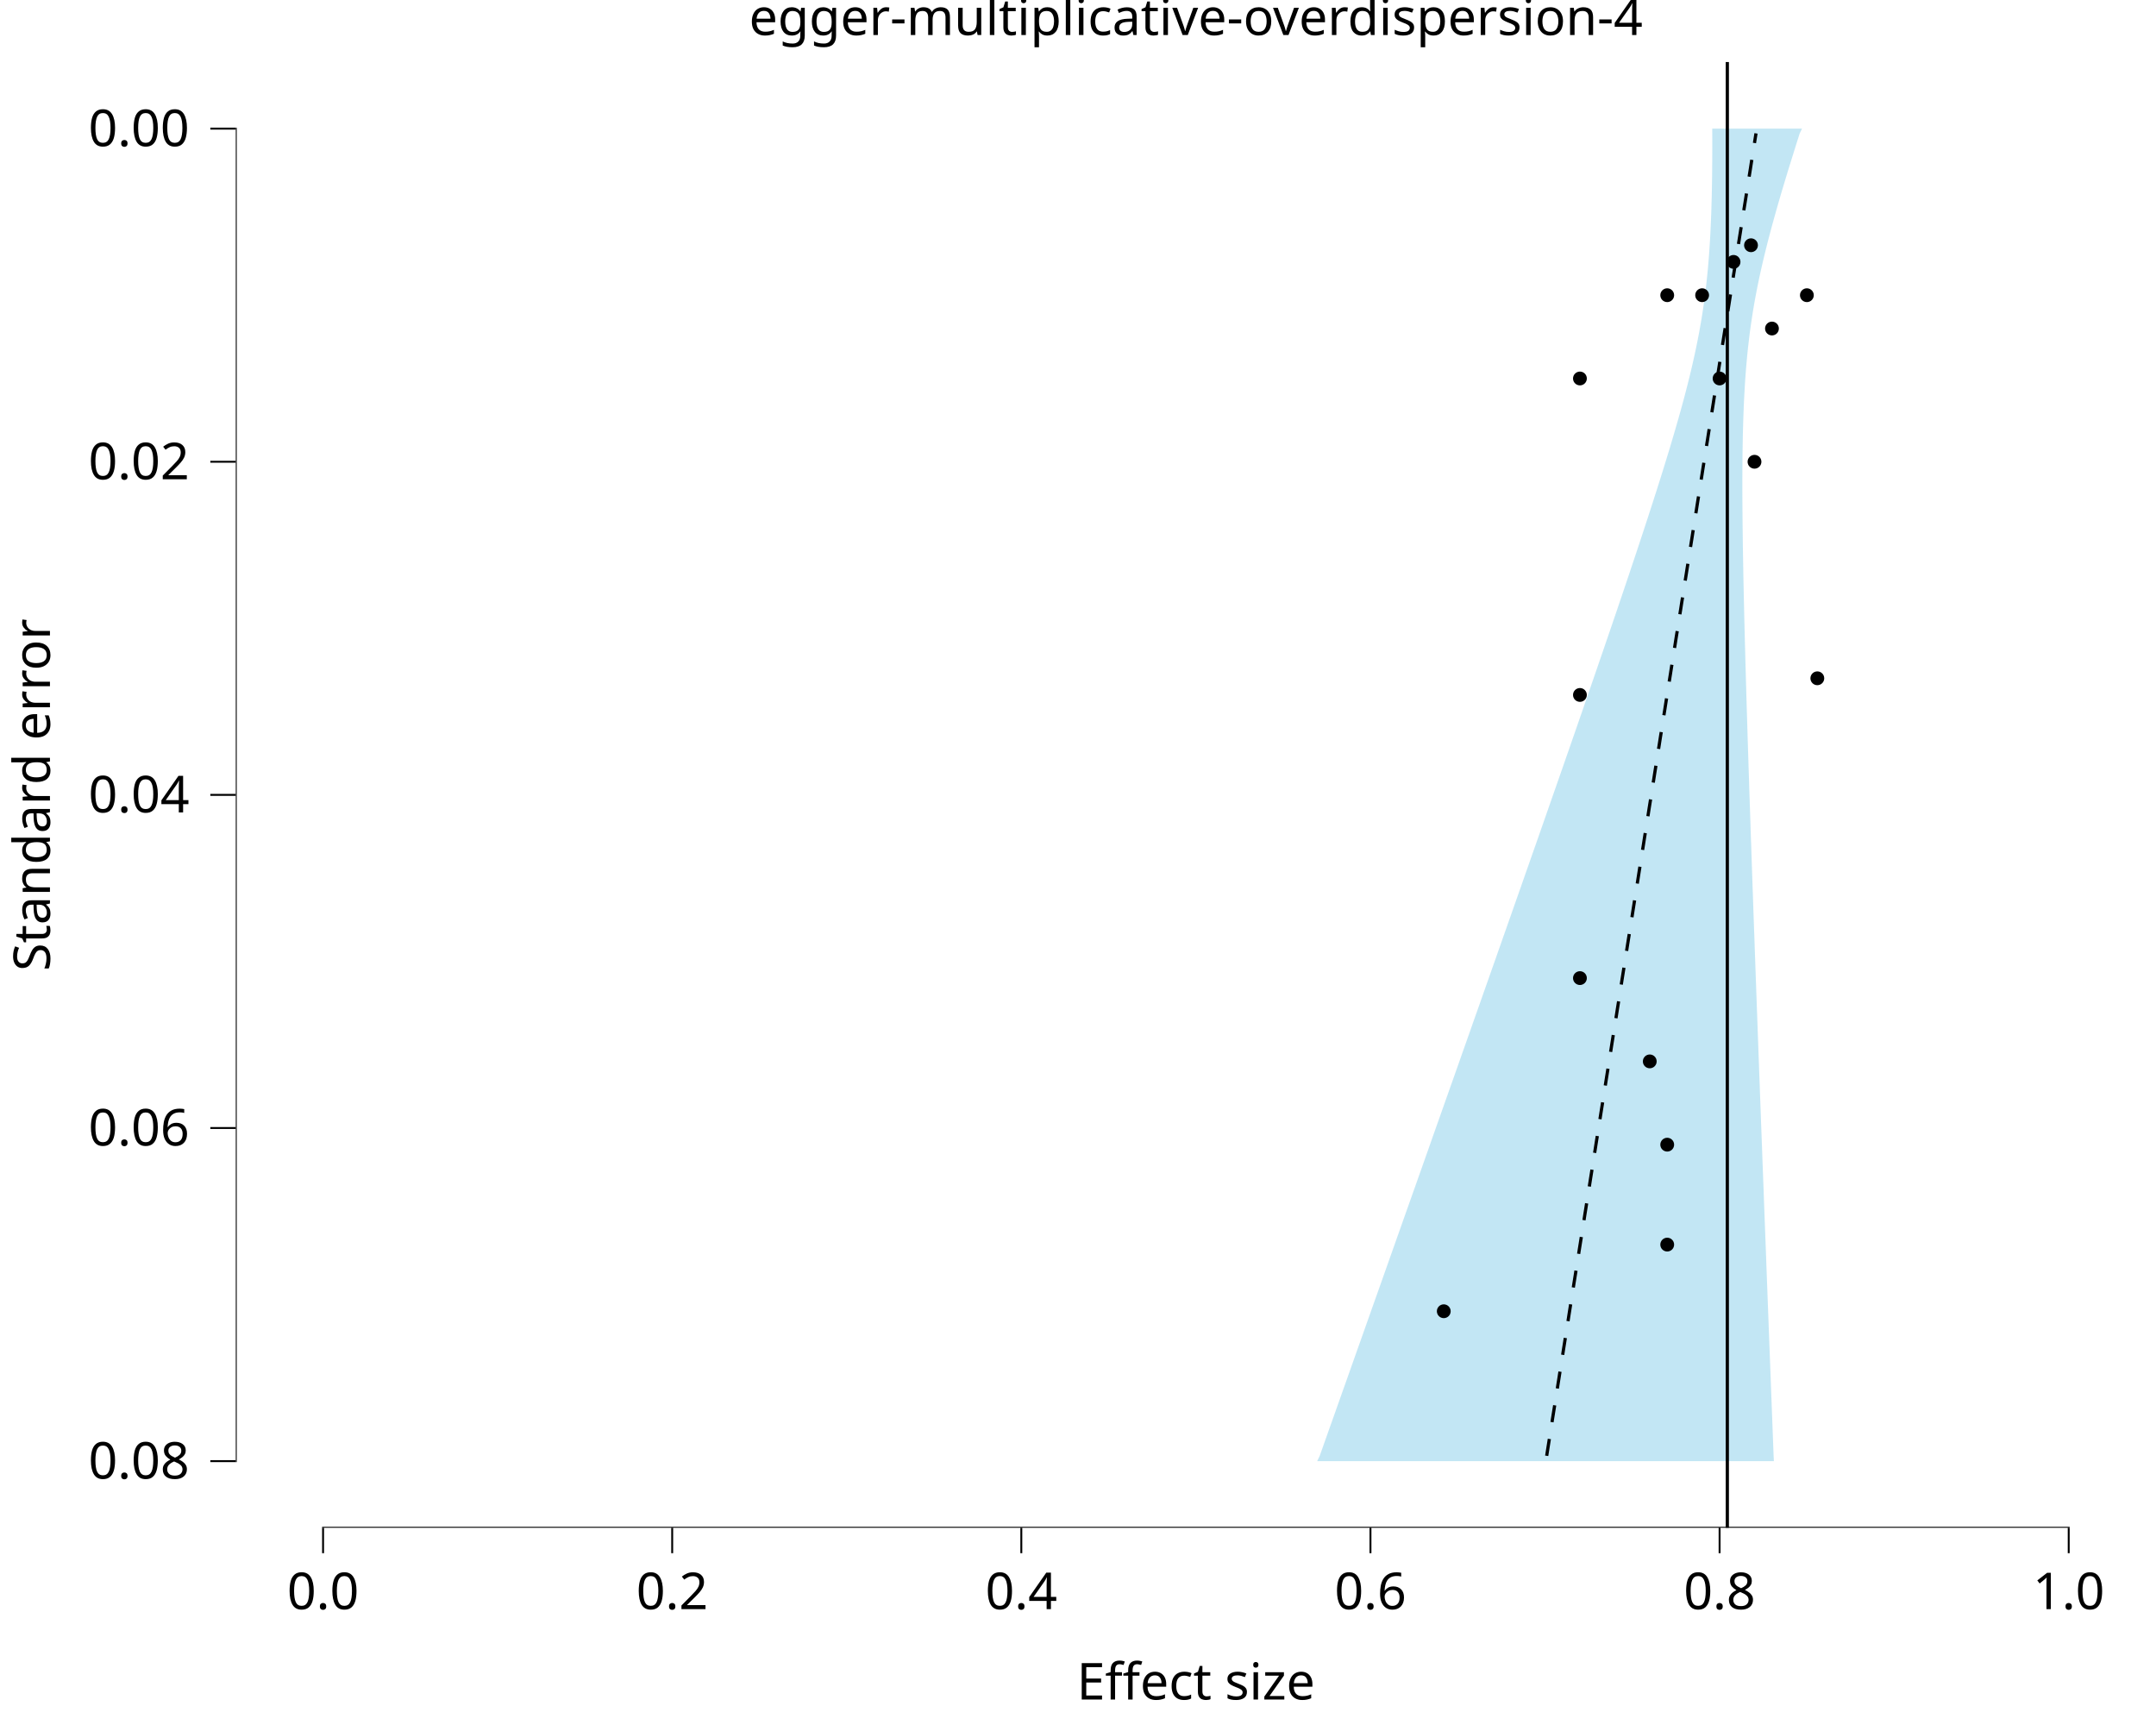
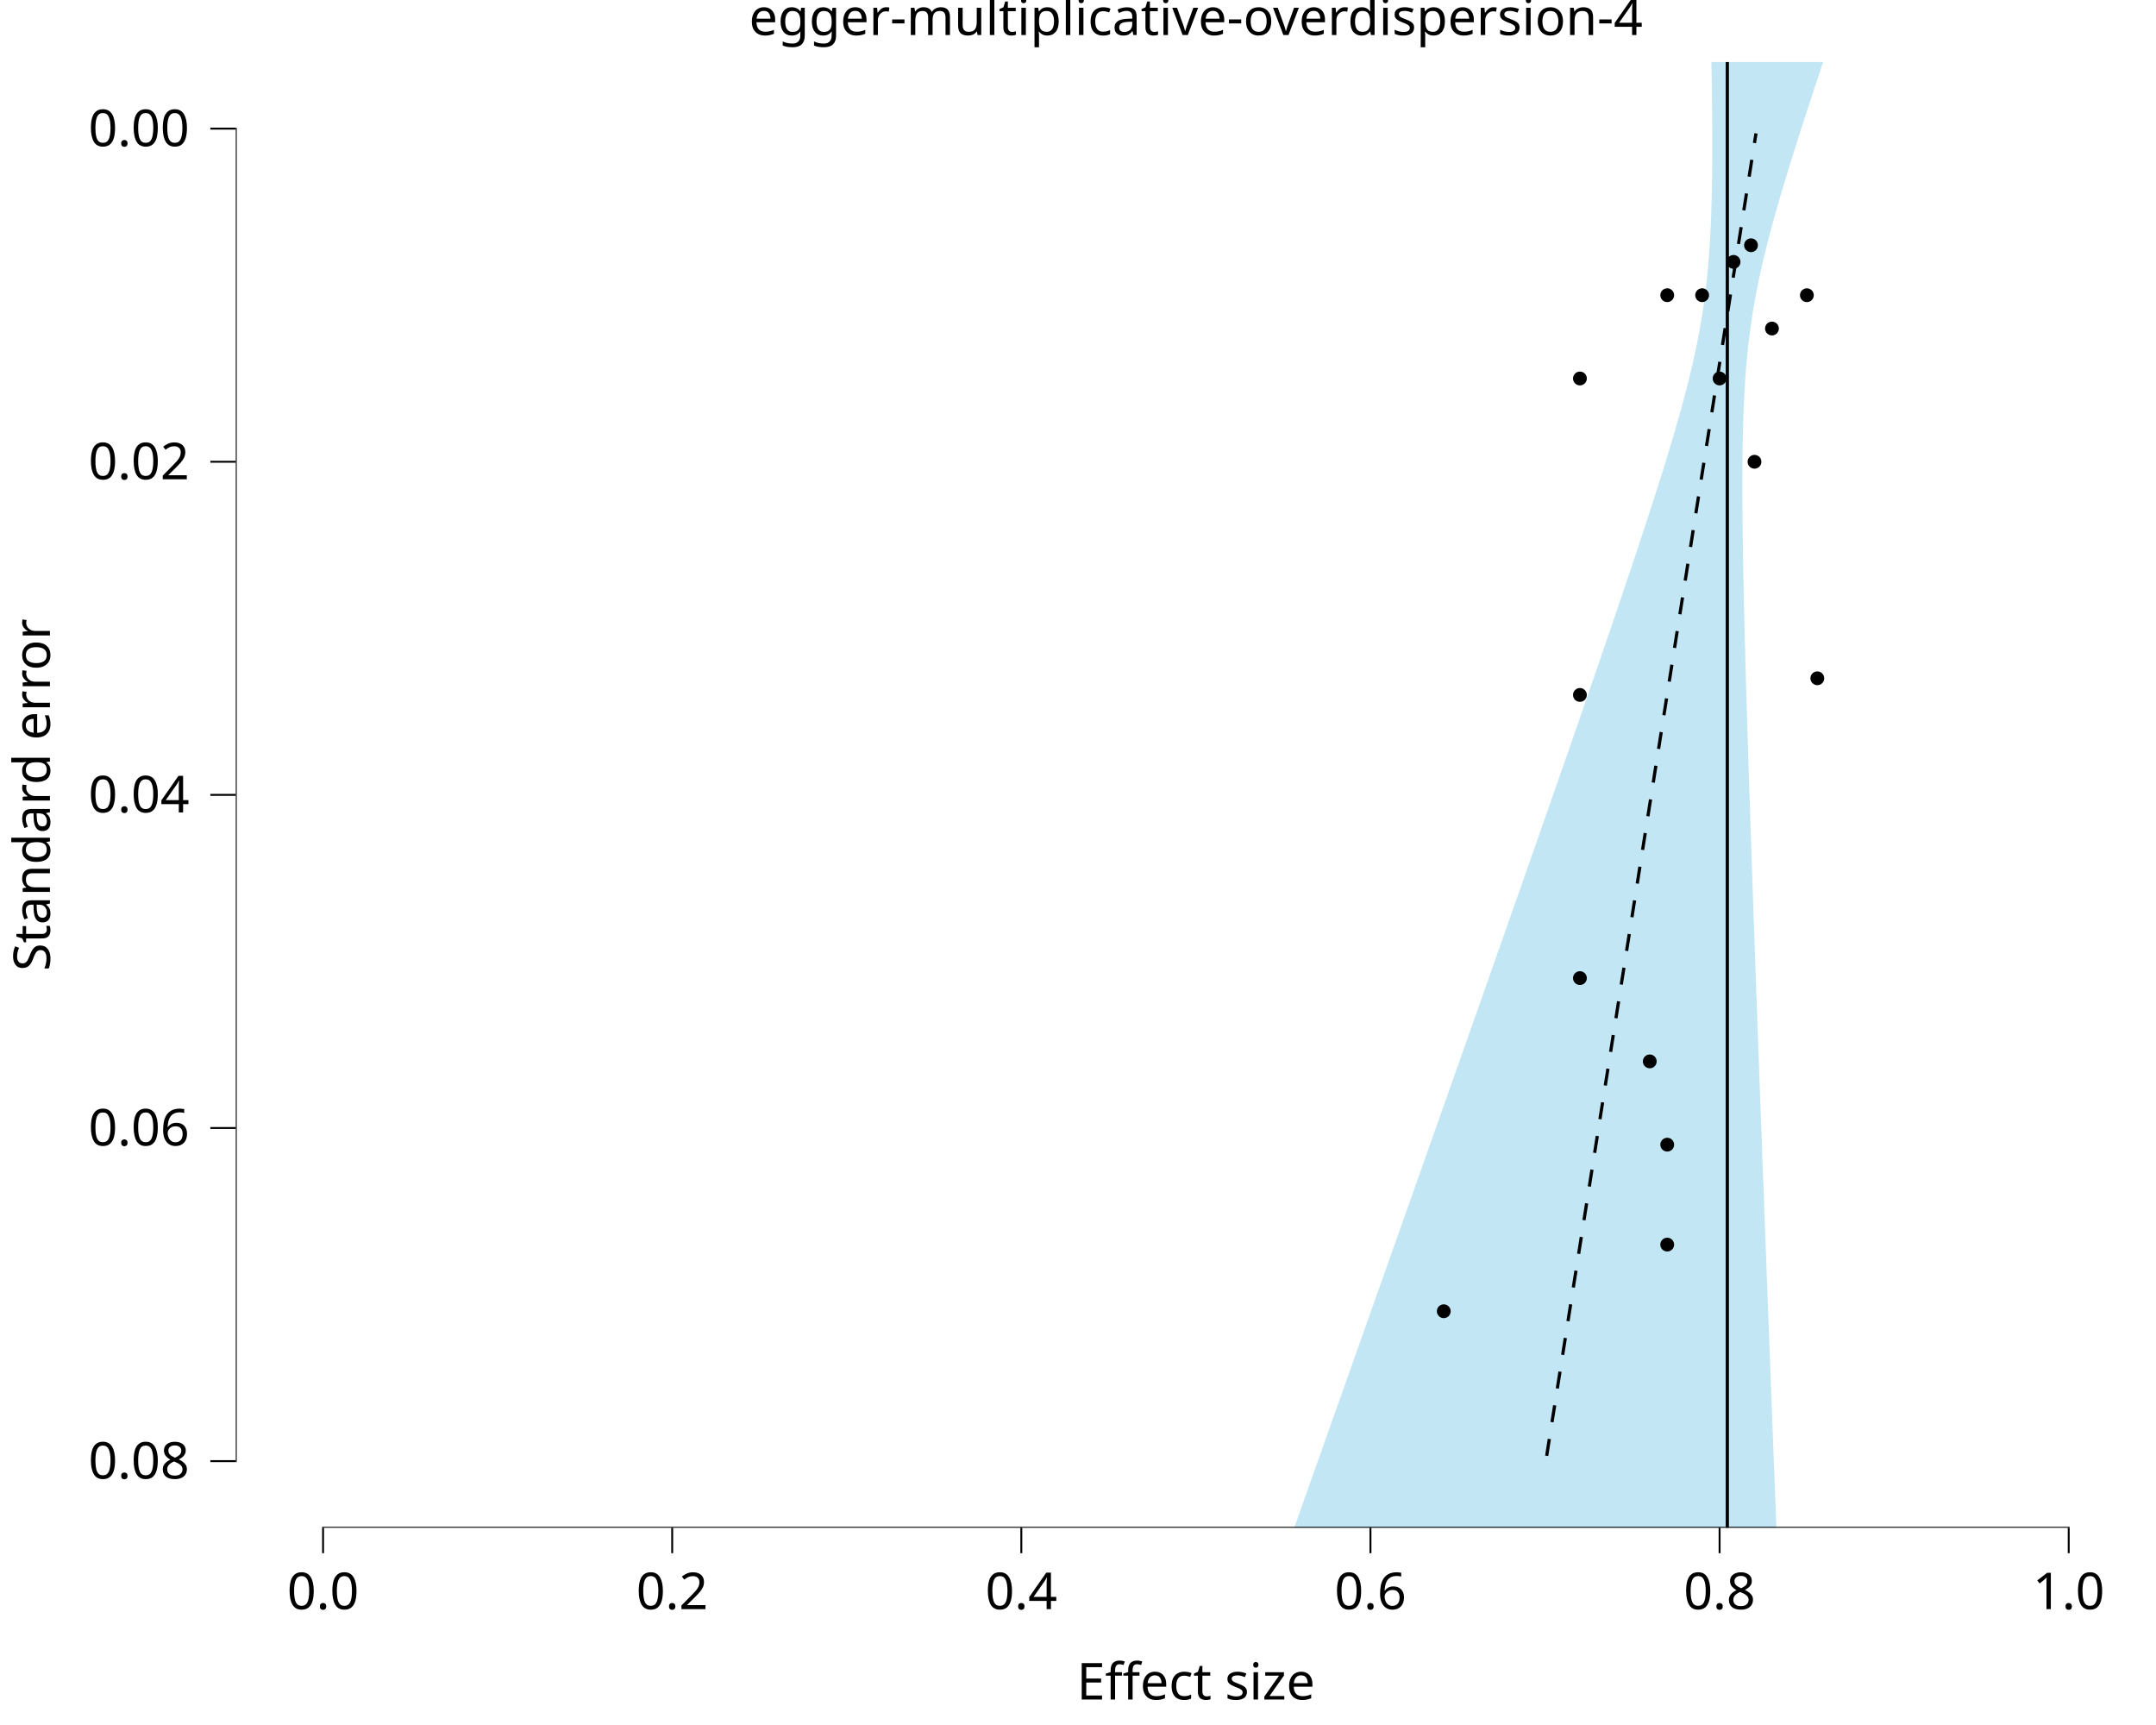
<svg xmlns="http://www.w3.org/2000/svg" class="svglite" data-engine-version="2.0" width="720.00pt" height="576.00pt" viewBox="0 0 720.00 576.00">
  <defs>
    <style type="text/css">
    .svglite line, .svglite polyline, .svglite polygon, .svglite path, .svglite rect, .svglite circle {
      fill: none;
      stroke: #000000;
      stroke-linecap: round;
      stroke-linejoin: round;
      stroke-miterlimit: 10.00;
    }
  </style>
  </defs>
  <rect width="100%" height="100%" style="stroke: none; fill: #FFFFFF;" />
  <defs>
    <clipPath id="cpMC4wMHw3MjAuMDB8MC4wMHw1NzYuMDA=">
      <rect x="0.00" y="0.00" width="720.00" height="576.00" />
    </clipPath>
  </defs>
  <g clip-path="url(#cpMC4wMHw3MjAuMDB8MC4wMHw1NzYuMDA=)">
    <rect x="-0" y="0.00" width="720.00" height="576.00" style="stroke-width: 10.67; stroke: none;" />
  </g>
  <defs>
    <clipPath id="cpNzguNzR8NzIwLjAwfDIwLjcxfDUxMC4xNA==">
      <rect x="78.74" y="20.71" width="641.26" height="489.43" />
    </clipPath>
  </defs>
  <g clip-path="url(#cpNzguNzR8NzIwLjAwfDIwLjcxfDUxMC4xNA==)">
    <rect x="78.74" y="20.71" width="641.26" height="489.43" style="stroke-width: 10.67; stroke: none;" />
-     <polygon points="690.85,42.95 690.85,42.95 690.85,42.95 690.85,42.95 690.85,42.95 690.85,42.95 690.85,42.95 690.85,42.95 690.85,42.95 690.85,42.95 690.85,42.95 690.85,42.95 690.85,42.95 690.85,42.95 690.85,42.95 690.85,42.95 690.85,42.95 690.85,42.95 690.85,42.95 690.85,42.95 690.85,42.95 690.85,42.95 690.85,42.95 690.85,42.95 690.85,42.95 690.85,42.95 690.85,42.95 690.85,42.95 690.85,42.95 690.85,42.95 690.85,42.95 690.85,42.95 690.85,42.95 690.85,42.95 690.85,42.95 690.85,42.95 690.85,42.95 690.85,42.95 690.85,42.95 690.85,42.95 690.85,42.95 690.85,42.95 690.85,42.95 690.85,42.95 690.85,42.95 690.85,42.95 690.85,42.95 690.85,42.95 690.85,42.95 690.85,42.95 690.85,42.95 690.85,42.95 690.85,42.95 690.85,42.95 690.85,42.95 690.85,42.95 690.85,42.95 690.85,42.95 690.85,42.95 690.20,42.95 689.36,42.95 688.52,42.95 687.68,42.95 686.84,42.95 686.00,42.95 685.16,42.95 684.32,42.95 683.48,42.95 682.64,42.95 681.80,42.95 680.96,42.95 680.12,42.95 679.28,42.95 678.44,42.95 677.60,42.95 676.76,42.95 675.92,42.95 675.08,42.95 674.24,42.95 673.40,42.95 672.56,42.95 671.72,42.95 670.88,42.95 670.04,42.95 669.20,42.95 668.36,42.95 667.52,42.95 666.69,42.95 665.85,42.95 665.01,42.95 664.17,42.95 663.33,42.95 662.50,42.95 661.66,42.95 660.82,42.95 659.98,42.95 659.14,42.95 658.31,42.95 657.47,42.95 656.63,42.95 655.80,42.95 654.96,42.95 654.12,42.95 653.29,42.95 652.45,42.95 651.62,42.95 650.78,42.95 649.95,42.95 649.11,42.95 648.28,42.95 647.44,42.95 646.61,42.95 645.77,42.95 644.94,42.95 644.11,42.95 643.27,42.95 642.44,42.95 641.61,42.95 640.78,42.95 639.94,42.95 639.11,42.95 638.28,42.95 637.45,42.95 636.62,42.95 635.79,42.95 634.96,42.95 634.13,42.95 633.30,42.95 632.47,42.95 631.65,42.95 630.82,42.95 629.99,42.95 629.17,42.95 628.34,42.95 627.51,42.95 626.69,42.95 625.87,42.95 625.04,42.95 624.22,42.95 623.40,42.95 622.58,42.95 621.76,42.95 620.94,42.95 620.12,42.95 619.31,42.95 618.49,42.95 617.68,42.95 616.86,42.95 616.05,42.95 615.24,42.95 614.43,42.95 613.63,42.95 612.82,42.95 612.02,42.95 611.21,42.95 610.41,42.95 609.61,42.95 608.82,42.95 608.02,42.95 607.23,42.95 606.44,42.95 605.66,42.95 604.88,42.95 604.10,42.95 603.32,42.95 602.55,42.95 601.78,42.95 601.02,44.54 600.26,46.91 599.51,49.29 598.77,51.66 598.03,54.03 597.29,56.41 596.57,58.78 595.85,61.16 595.14,63.53 594.44,65.90 593.75,68.28 593.08,70.65 592.41,73.03 591.76,75.40 591.12,77.77 590.50,80.15 589.90,82.52 589.31,84.90 588.74,87.27 588.20,89.64 587.67,92.02 587.17,94.39 586.69,96.77 586.24,99.14 585.81,101.51 585.41,103.89 585.04,106.26 584.69,108.64 584.36,111.01 584.07,113.38 583.79,115.76 583.54,118.13 583.32,120.51 583.11,122.88 582.93,125.26 582.76,127.63 582.62,130.00 582.49,132.38 582.37,134.75 582.28,137.13 582.19,139.50 582.12,141.87 582.05,144.25 582.00,146.62 581.96,149.00 581.92,151.37 581.90,153.74 581.88,156.12 581.87,158.49 581.86,160.87 581.86,163.24 581.87,165.61 581.88,167.99 581.90,170.36 581.92,172.74 581.94,175.11 581.97,177.48 582.00,179.86 582.03,182.23 582.07,184.61 582.11,186.98 582.15,189.35 582.19,191.73 582.24,194.10 582.29,196.48 582.34,198.85 582.39,201.22 582.45,203.60 582.50,205.97 582.56,208.35 582.62,210.72 582.68,213.09 582.74,215.47 582.81,217.84 582.87,220.22 582.93,222.59 583.00,224.96 583.07,227.34 583.14,229.71 583.20,232.09 583.27,234.46 583.34,236.84 583.42,239.21 583.49,241.58 583.56,243.96 583.63,246.33 583.71,248.71 583.78,251.08 583.86,253.45 583.93,255.83 584.01,258.20 584.09,260.58 584.16,262.95 584.24,265.32 584.32,267.70 584.40,270.07 584.48,272.45 584.56,274.82 584.63,277.19 584.71,279.57 584.80,281.94 584.88,284.32 584.96,286.69 585.04,289.06 585.12,291.44 585.20,293.81 585.28,296.19 585.37,298.56 585.45,300.93 585.53,303.31 585.61,305.68 585.70,308.06 585.78,310.43 585.87,312.80 585.95,315.18 586.03,317.55 586.12,319.93 586.20,322.30 586.29,324.67 586.37,327.05 586.46,329.42 586.54,331.80 586.63,334.17 586.71,336.54 586.80,338.92 586.89,341.29 586.97,343.67 587.06,346.04 587.15,348.42 587.23,350.79 587.32,353.16 587.41,355.54 587.49,357.91 587.58,360.29 587.67,362.66 587.75,365.03 587.84,367.41 587.93,369.78 588.02,372.16 588.10,374.53 588.19,376.90 588.28,379.28 588.37,381.65 588.46,384.03 588.54,386.40 588.63,388.77 588.72,391.15 588.81,393.52 588.90,395.90 588.99,398.27 589.07,400.64 589.16,403.02 589.25,405.39 589.34,407.77 589.43,410.14 589.52,412.51 589.61,414.89 589.70,417.26 589.79,419.64 589.87,422.01 589.96,424.38 590.05,426.76 590.14,429.13 590.23,431.51 590.32,433.88 590.41,436.25 590.50,438.63 590.59,441.00 590.68,443.38 590.77,445.75 590.86,448.12 590.95,450.50 591.04,452.87 591.13,455.25 591.22,457.62 591.31,460.00 591.40,462.37 591.49,464.74 591.58,467.12 591.67,469.49 591.76,471.87 591.85,474.24 591.94,476.61 592.03,478.99 592.12,481.36 592.21,483.74 592.30,486.11 592.39,487.89 592.49,487.89 592.58,487.89 592.67,487.89 592.76,487.89 592.85,487.89 592.94,487.89 593.03,487.89 593.12,487.89 593.21,487.89 593.30,487.89 593.39,487.89 593.48,487.89 593.58,487.89 593.67,487.89 593.76,487.89 593.85,487.89 593.94,487.89 594.03,487.89 594.12,487.89 594.21,487.89 594.30,487.89 594.40,487.89 594.49,487.89 594.58,487.89 594.67,487.89 594.76,487.89 594.85,487.89 594.94,487.89 595.03,487.89 595.13,487.89 595.22,487.89 595.31,487.89 595.40,487.89 595.49,487.89 595.58,487.89 595.67,487.89 595.77,487.89 595.86,487.89 595.95,487.89 596.04,487.89 596.13,487.89 596.22,487.89 596.32,487.89 596.41,487.89 596.50,487.89 596.59,487.89 596.68,487.89 596.77,487.89 596.87,487.89 596.96,487.89 597.05,487.89 597.14,487.89 597.23,487.89 597.33,487.89 597.42,487.89 597.51,487.89 597.60,487.89 597.69,487.89 597.78,487.89 597.88,487.89 597.97,487.89 598.06,487.89 598.15,487.89 598.24,487.89 598.34,487.89 598.43,487.89 598.52,487.89 598.61,487.89 598.70,487.89 598.80,487.89 598.89,487.89 598.98,487.89 599.07,487.89 599.16,487.89 599.26,487.89 599.35,487.89 599.44,487.89 599.53,487.89 599.62,487.89 599.72,487.89 599.81,487.89 599.90,487.89 599.99,487.89 600.09,487.89 600.18,487.89 600.27,487.89 600.36,487.89 600.45,487.89 600.55,487.89 600.64,487.89 600.73,487.89 600.82,487.89 600.92,487.89 601.01,487.89 601.10,487.89 601.19,487.89 601.29,487.89 601.38,487.89 601.47,487.89 601.56,487.89 601.65,487.89 601.75,487.89 601.84,487.89 601.93,487.89 602.02,487.89 602.12,487.89 602.21,487.89 602.30,487.89 602.39,487.89 602.49,487.89 602.58,487.89 602.67,487.89 602.76,487.89 602.86,487.89 602.95,487.89 603.04,487.89 603.13,487.89 603.23,487.89 603.32,487.89 603.41,487.89 603.50,487.89 603.60,487.89 603.69,487.89 603.78,487.89 603.87,487.89 603.97,487.89 604.06,487.89 604.15,487.89 604.24,487.89 604.34,487.89 604.43,487.89 604.52,487.89 604.61,487.89 604.71,487.89 604.80,487.89 604.89,487.89 604.98,487.89 605.08,487.89 605.17,487.89 605.26,487.89 605.35,487.89 605.45,487.89 605.54,487.89 605.63,487.89 605.72,487.89 317.57,487.89 318.41,487.89 319.25,487.89 320.10,487.89 320.94,487.89 321.79,487.89 322.63,487.89 323.48,487.89 324.32,487.89 325.16,487.89 326.01,487.89 326.85,487.89 327.70,487.89 328.54,487.89 329.39,487.89 330.23,487.89 331.07,487.89 331.92,487.89 332.76,487.89 333.61,487.89 334.45,487.89 335.29,487.89 336.14,487.89 336.98,487.89 337.83,487.89 338.67,487.89 339.52,487.89 340.36,487.89 341.20,487.89 342.05,487.89 342.89,487.89 343.74,487.89 344.58,487.89 345.42,487.89 346.27,487.89 347.11,487.89 347.96,487.89 348.80,487.89 349.64,487.89 350.49,487.89 351.33,487.89 352.18,487.89 353.02,487.89 353.86,487.89 354.71,487.89 355.55,487.89 356.40,487.89 357.24,487.89 358.08,487.89 358.93,487.89 359.77,487.89 360.62,487.89 361.46,487.89 362.30,487.89 363.15,487.89 363.99,487.89 364.84,487.89 365.68,487.89 366.52,487.89 367.37,487.89 368.21,487.89 369.06,487.89 369.90,487.89 370.74,487.89 371.59,487.89 372.43,487.89 373.27,487.89 374.12,487.89 374.96,487.89 375.81,487.89 376.65,487.89 377.49,487.89 378.34,487.89 379.18,487.89 380.02,487.89 380.87,487.89 381.71,487.89 382.56,487.89 383.40,487.89 384.24,487.89 385.09,487.89 385.93,487.89 386.77,487.89 387.62,487.89 388.46,487.89 389.30,487.89 390.15,487.89 390.99,487.89 391.83,487.89 392.68,487.89 393.52,487.89 394.37,487.89 395.21,487.89 396.05,487.89 396.90,487.89 397.74,487.89 398.58,487.89 399.43,487.89 400.27,487.89 401.11,487.89 401.96,487.89 402.80,487.89 403.64,487.89 404.49,487.89 405.33,487.89 406.17,487.89 407.02,487.89 407.86,487.89 408.70,487.89 409.54,487.89 410.39,487.89 411.23,487.89 412.07,487.89 412.92,487.89 413.76,487.89 414.60,487.89 415.45,487.89 416.29,487.89 417.13,487.89 417.98,487.89 418.82,487.89 419.66,487.89 420.50,487.89 421.35,487.89 422.19,487.89 423.03,487.89 423.88,487.89 424.72,487.89 425.56,487.89 426.40,487.89 427.25,487.89 428.09,487.89 428.93,487.89 429.77,487.89 430.62,487.89 431.46,487.89 432.30,487.89 433.14,487.89 433.99,487.89 434.83,487.89 435.67,487.89 436.51,487.89 437.36,487.89 438.20,487.89 439.04,487.89 439.88,487.89 440.73,486.11 441.57,483.74 442.41,481.36 443.25,478.99 444.09,476.61 444.94,474.24 445.78,471.87 446.62,469.49 447.46,467.12 448.30,464.74 449.15,462.37 449.99,460.00 450.83,457.62 451.67,455.25 452.51,452.87 453.35,450.50 454.20,448.12 455.04,445.75 455.88,443.38 456.72,441.00 457.56,438.63 458.40,436.25 459.24,433.88 460.09,431.51 460.93,429.13 461.77,426.76 462.61,424.38 463.45,422.01 464.29,419.64 465.13,417.26 465.97,414.89 466.81,412.51 467.65,410.14 468.49,407.77 469.33,405.39 470.17,403.02 471.02,400.64 471.86,398.27 472.70,395.90 473.54,393.52 474.38,391.15 475.22,388.77 476.06,386.40 476.90,384.03 477.74,381.65 478.57,379.28 479.41,376.90 480.25,374.53 481.09,372.16 481.93,369.78 482.77,367.41 483.61,365.03 484.45,362.66 485.29,360.29 486.13,357.91 486.97,355.54 487.80,353.16 488.64,350.79 489.48,348.42 490.32,346.04 491.16,343.67 491.99,341.29 492.83,338.92 493.67,336.54 494.51,334.17 495.34,331.80 496.18,329.42 497.02,327.05 497.85,324.67 498.69,322.30 499.53,319.93 500.36,317.55 501.20,315.18 502.03,312.80 502.87,310.43 503.70,308.06 504.54,305.68 505.37,303.31 506.21,300.93 507.04,298.56 507.88,296.19 508.71,293.81 509.54,291.44 510.38,289.06 511.21,286.69 512.04,284.32 512.88,281.94 513.71,279.57 514.54,277.19 515.37,274.82 516.20,272.45 517.03,270.07 517.86,267.70 518.69,265.32 519.52,262.95 520.35,260.58 521.18,258.20 522.01,255.83 522.83,253.45 523.66,251.08 524.49,248.71 525.31,246.33 526.14,243.96 526.96,241.58 527.78,239.21 528.61,236.84 529.43,234.46 530.25,232.09 531.07,229.71 531.89,227.34 532.71,224.96 533.53,222.59 534.34,220.22 535.16,217.84 535.97,215.47 536.79,213.09 537.60,210.72 538.41,208.35 539.22,205.97 540.03,203.60 540.83,201.22 541.64,198.85 542.44,196.48 543.24,194.10 544.04,191.73 544.83,189.35 545.63,186.98 546.42,184.61 547.21,182.23 547.99,179.86 548.78,177.48 549.55,175.11 550.33,172.74 551.10,170.36 551.87,167.99 552.63,165.61 553.39,163.24 554.14,160.87 554.89,158.49 555.63,156.12 556.36,153.74 557.09,151.37 557.81,149.00 558.51,146.62 559.21,144.25 559.90,141.87 560.58,139.50 561.25,137.13 561.90,134.75 562.54,132.38 563.16,130.00 563.76,127.63 564.35,125.26 564.92,122.88 565.46,120.51 565.99,118.13 566.49,115.76 566.97,113.38 567.43,111.01 567.85,108.64 568.26,106.26 568.63,103.89 568.98,101.51 569.31,99.14 569.61,96.77 569.88,94.39 570.13,92.02 570.36,89.64 570.56,87.27 570.75,84.90 570.91,82.52 571.06,80.15 571.19,77.77 571.30,75.40 571.40,73.03 571.49,70.65 571.56,68.28 571.63,65.90 571.68,63.53 571.72,61.16 571.76,58.78 571.78,56.41 571.80,54.03 571.81,51.66 571.82,49.29 571.82,46.91 571.81,44.54 571.80,42.95 571.79,42.95 571.77,42.95 571.74,42.95 571.72,42.95 571.69,42.95 571.65,42.95 571.61,42.95 571.58,42.95 571.53,42.95 571.49,42.95 571.44,42.95 571.39,42.95 571.34,42.95 571.29,42.95 571.24,42.95 571.18,42.95 571.12,42.95 571.06,42.95 571.00,42.95 570.94,42.95 570.88,42.95 570.81,42.95 570.75,42.95 570.68,42.95 570.62,42.95 570.55,42.95 570.48,42.95 570.41,42.95 570.34,42.95 570.27,42.95 570.20,42.95 570.12,42.95 570.05,42.95 569.98,42.95 569.90,42.95 569.83,42.95 569.75,42.95 569.68,42.95 569.60,42.95 569.52,42.95 569.44,42.95 569.37,42.95 569.29,42.95 569.21,42.95 569.13,42.95 569.05,42.95 568.97,42.95 568.89,42.95 568.81,42.95 568.73,42.95 568.65,42.95 568.57,42.95 568.48,42.95 568.40,42.95 568.32,42.95 568.24,42.95 568.15,42.95 568.07,42.95 567.99,42.95 567.90,42.95 567.82,42.95 567.74,42.95 567.65,42.95 567.57,42.95 567.48,42.95 567.40,42.95 567.31,42.95 567.23,42.95 567.14,42.95 567.06,42.95 566.97,42.95 566.88,42.95 566.80,42.95 566.71,42.95 566.63,42.95 566.54,42.95 566.45,42.95 566.37,42.95 566.28,42.95 566.19,42.95 566.11,42.95 566.02,42.95 565.93,42.95 565.84,42.95 565.76,42.95 565.67,42.95 565.58,42.95 565.49,42.95 565.41,42.95 565.32,42.95 565.23,42.95 565.14,42.95 565.05,42.95 564.97,42.95 564.88,42.95 564.79,42.95 564.70,42.95 564.61,42.95 564.52,42.95 564.43,42.95 564.34,42.95 564.26,42.95 564.17,42.95 564.08,42.95 563.99,42.95 563.90,42.95 563.81,42.95 563.72,42.95 563.63,42.95 563.54,42.95 563.45,42.95 563.36,42.95 563.27,42.95 563.18,42.95 563.09,42.95 563.00,42.95 562.91,42.95 562.82,42.95 562.73,42.95 562.64,42.95 562.55,42.95 562.46,42.95 562.37,42.95 562.28,42.95 562.19,42.95 562.10,42.95 562.01,42.95 561.92,42.95 561.83,42.95 561.74,42.95 561.65,42.95 561.56,42.95 561.47,42.95 561.38,42.95 561.29,42.95 561.20,42.95 561.11,42.95 561.02,42.95 560.93,42.95 560.84,42.95 560.75,42.95 560.66,42.95 560.56,42.95 560.47,42.95 560.38,42.95 560.29,42.95 560.20,42.95 560.11,42.95 560.02,42.95 559.93,42.95 559.84,42.95 559.75,42.95 559.65,42.95 559.56,42.95 559.47,42.95 559.38,42.95 559.29,42.95 559.20,42.95 559.11,42.95 559.02,42.95 558.92,42.95 558.83,42.95 558.74,42.95 558.65,42.95 558.56,42.95 558.47,42.95 " style="stroke-width: 1.07; stroke: none; fill: #87CEEB; fill-opacity: 0.50;" />
+     <polygon points="739.89,-351.93 739.05,-349.55 738.20,-347.18 737.36,-344.81 736.52,-342.43 735.68,-340.06 734.83,-337.68 733.99,-335.31 733.15,-332.94 732.30,-330.56 731.46,-328.19 730.62,-325.81 729.78,-323.44 728.93,-321.06 728.09,-318.69 727.25,-316.32 726.40,-313.94 725.56,-311.57 724.72,-309.19 723.88,-306.82 723.03,-304.45 722.19,-302.07 721.35,-299.70 720.51,-297.32 719.66,-294.95 718.82,-292.58 717.98,-290.20 717.14,-287.83 716.29,-285.45 715.45,-283.08 714.61,-280.71 713.77,-278.33 712.92,-275.96 712.08,-273.58 711.24,-271.21 710.40,-268.84 709.56,-266.46 708.71,-264.09 707.87,-261.71 707.03,-259.34 706.19,-256.97 705.35,-254.59 704.50,-252.22 703.66,-249.84 702.82,-247.47 701.98,-245.10 701.14,-242.72 700.30,-240.35 699.45,-237.97 698.61,-235.60 697.77,-233.23 696.93,-230.85 696.09,-228.48 695.25,-226.10 694.41,-223.73 693.57,-221.36 692.72,-218.98 691.88,-216.61 691.04,-214.23 690.20,-211.86 689.36,-209.48 688.52,-207.11 687.68,-204.74 686.84,-202.36 686.00,-199.99 685.16,-197.61 684.32,-195.24 683.48,-192.87 682.64,-190.49 681.80,-188.12 680.96,-185.74 680.12,-183.37 679.28,-181.00 678.44,-178.62 677.60,-176.25 676.76,-173.87 675.92,-171.50 675.08,-169.13 674.24,-166.75 673.40,-164.38 672.56,-162.00 671.72,-159.63 670.88,-157.26 670.04,-154.88 669.20,-152.51 668.36,-150.13 667.52,-147.76 666.69,-145.39 665.85,-143.01 665.01,-140.64 664.17,-138.26 663.33,-135.89 662.50,-133.52 661.66,-131.14 660.82,-128.77 659.98,-126.39 659.14,-124.02 658.31,-121.65 657.47,-119.27 656.63,-116.90 655.80,-114.52 654.96,-112.15 654.12,-109.78 653.29,-107.40 652.45,-105.03 651.62,-102.65 650.78,-100.28 649.95,-97.90 649.11,-95.53 648.28,-93.16 647.44,-90.78 646.61,-88.41 645.77,-86.03 644.94,-83.66 644.11,-81.29 643.27,-78.91 642.44,-76.54 641.61,-74.16 640.78,-71.79 639.94,-69.42 639.11,-67.04 638.28,-64.67 637.45,-62.29 636.62,-59.92 635.79,-57.55 634.96,-55.17 634.13,-52.80 633.30,-50.42 632.47,-48.05 631.65,-45.68 630.82,-43.30 629.99,-40.93 629.17,-38.55 628.34,-36.18 627.51,-33.81 626.69,-31.43 625.87,-29.06 625.04,-26.68 624.22,-24.31 623.40,-21.94 622.58,-19.56 621.76,-17.19 620.94,-14.81 620.12,-12.44 619.31,-10.07 618.49,-7.69 617.68,-5.32 616.86,-2.94 616.05,-0.57 615.24,1.80 614.43,4.18 613.63,6.55 612.82,8.93 612.02,11.30 611.21,13.68 610.41,16.05 609.61,18.42 608.82,20.80 608.02,23.17 607.23,25.55 606.44,27.92 605.66,30.29 604.88,32.67 604.10,35.04 603.32,37.42 602.55,39.79 601.78,42.16 601.02,44.54 600.26,46.91 599.51,49.29 598.77,51.66 598.03,54.03 597.29,56.41 596.57,58.78 595.85,61.16 595.14,63.53 594.44,65.90 593.75,68.28 593.08,70.65 592.41,73.03 591.76,75.40 591.12,77.77 590.50,80.15 589.90,82.52 589.31,84.90 588.74,87.27 588.20,89.64 587.67,92.02 587.17,94.39 586.69,96.77 586.24,99.14 585.81,101.51 585.41,103.89 585.04,106.26 584.69,108.64 584.36,111.01 584.07,113.38 583.79,115.76 583.54,118.13 583.32,120.51 583.11,122.88 582.93,125.26 582.76,127.63 582.62,130.00 582.49,132.38 582.37,134.75 582.28,137.13 582.19,139.50 582.12,141.87 582.05,144.25 582.00,146.62 581.96,149.00 581.92,151.37 581.90,153.74 581.88,156.12 581.87,158.49 581.86,160.87 581.86,163.24 581.87,165.61 581.88,167.99 581.90,170.36 581.92,172.74 581.94,175.11 581.97,177.48 582.00,179.86 582.03,182.23 582.07,184.61 582.11,186.98 582.15,189.35 582.19,191.73 582.24,194.10 582.29,196.48 582.34,198.85 582.39,201.22 582.45,203.60 582.50,205.97 582.56,208.35 582.62,210.72 582.68,213.09 582.74,215.47 582.81,217.84 582.87,220.22 582.93,222.59 583.00,224.96 583.07,227.34 583.14,229.71 583.20,232.09 583.27,234.46 583.34,236.84 583.42,239.21 583.49,241.58 583.56,243.96 583.63,246.33 583.71,248.71 583.78,251.08 583.86,253.45 583.93,255.83 584.01,258.20 584.09,260.58 584.16,262.95 584.24,265.32 584.32,267.70 584.40,270.07 584.48,272.45 584.56,274.82 584.63,277.19 584.71,279.57 584.80,281.94 584.88,284.32 584.96,286.69 585.04,289.06 585.12,291.44 585.20,293.81 585.28,296.19 585.37,298.56 585.45,300.93 585.53,303.31 585.61,305.68 585.70,308.06 585.78,310.43 585.87,312.80 585.95,315.18 586.03,317.55 586.12,319.93 586.20,322.30 586.29,324.67 586.37,327.05 586.46,329.42 586.54,331.80 586.63,334.17 586.71,336.54 586.80,338.92 586.89,341.29 586.97,343.67 587.06,346.04 587.15,348.42 587.23,350.79 587.32,353.16 587.41,355.54 587.49,357.91 587.58,360.29 587.67,362.66 587.75,365.03 587.84,367.41 587.93,369.78 588.02,372.16 588.10,374.53 588.19,376.90 588.28,379.28 588.37,381.65 588.46,384.03 588.54,386.40 588.63,388.77 588.72,391.15 588.81,393.52 588.90,395.90 588.99,398.27 589.07,400.64 589.16,403.02 589.25,405.39 589.34,407.77 589.43,410.14 589.52,412.51 589.61,414.89 589.70,417.26 589.79,419.64 589.87,422.01 589.96,424.38 590.05,426.76 590.14,429.13 590.23,431.51 590.32,433.88 590.41,436.25 590.50,438.63 590.59,441.00 590.68,443.38 590.77,445.75 590.86,448.12 590.95,450.50 591.04,452.87 591.13,455.25 591.22,457.62 591.31,460.00 591.40,462.37 591.49,464.74 591.58,467.12 591.67,469.49 591.76,471.87 591.85,474.24 591.94,476.61 592.03,478.99 592.12,481.36 592.21,483.74 592.30,486.11 592.39,488.48 592.49,490.86 592.58,493.23 592.67,495.61 592.76,497.98 592.85,500.35 592.94,502.73 593.03,505.10 593.12,507.48 593.21,509.85 593.30,512.22 593.39,514.60 593.48,516.97 593.58,519.35 593.67,521.72 593.76,524.09 593.85,526.47 593.94,528.84 594.03,531.22 594.12,533.59 594.21,535.96 594.30,538.34 594.40,540.71 594.49,543.09 594.58,545.46 594.67,547.83 594.76,550.21 594.85,552.58 594.94,554.96 595.03,557.33 595.13,559.70 595.22,562.08 595.31,564.45 595.40,566.83 595.49,569.20 595.58,571.58 595.67,573.95 595.77,576.32 595.86,578.70 595.95,581.07 596.04,583.45 596.13,585.82 596.22,588.19 596.32,590.57 596.41,592.94 596.50,595.32 596.59,597.69 596.68,600.06 596.77,602.44 596.87,604.81 596.96,607.19 597.05,609.56 597.14,611.93 597.23,614.31 597.33,616.68 597.42,619.06 597.51,621.43 597.60,623.80 597.69,626.18 597.78,628.55 597.88,630.93 597.97,633.30 598.06,635.67 598.15,638.05 598.24,640.42 598.34,642.80 598.43,645.17 598.52,647.54 598.61,649.92 598.70,652.29 598.80,654.67 598.89,657.04 598.98,659.41 599.07,661.79 599.16,664.16 599.26,666.54 599.35,668.91 599.44,671.28 599.53,673.66 599.62,676.03 599.72,678.41 599.81,680.78 599.90,683.16 599.99,685.53 600.09,687.90 600.18,690.28 600.27,692.65 600.36,695.03 600.45,697.40 600.55,699.77 600.64,702.15 600.73,704.52 600.82,706.90 600.92,709.27 601.01,711.64 601.10,714.02 601.19,716.39 601.29,718.77 601.38,721.14 601.47,723.51 601.56,725.89 601.65,728.26 601.75,730.64 601.84,733.01 601.93,735.38 602.02,737.76 602.12,740.13 602.21,742.51 602.30,744.88 602.39,747.25 602.49,749.63 602.58,752.00 602.67,754.38 602.76,756.75 602.86,759.12 602.95,761.50 603.04,763.87 603.13,766.25 603.23,768.62 603.32,770.99 603.41,773.37 603.50,775.74 603.60,778.12 603.69,780.49 603.78,782.86 603.87,785.24 603.97,787.61 604.06,789.99 604.15,792.36 604.24,794.74 604.34,797.11 604.43,799.48 604.52,801.86 604.61,804.23 604.71,806.61 604.80,808.98 604.89,811.35 604.98,813.73 605.08,816.10 605.17,818.48 605.26,820.85 605.35,823.22 605.45,825.60 605.54,827.97 605.63,830.35 605.72,832.72 317.57,832.72 318.41,830.35 319.25,827.97 320.10,825.60 320.94,823.22 321.79,820.85 322.63,818.48 323.48,816.10 324.32,813.73 325.16,811.35 326.01,808.98 326.85,806.61 327.70,804.23 328.54,801.86 329.39,799.48 330.23,797.11 331.07,794.74 331.92,792.36 332.76,789.99 333.61,787.61 334.45,785.24 335.29,782.86 336.14,780.49 336.98,778.12 337.83,775.74 338.67,773.37 339.52,770.99 340.36,768.62 341.20,766.25 342.05,763.87 342.89,761.50 343.74,759.12 344.58,756.75 345.42,754.38 346.27,752.00 347.11,749.63 347.96,747.25 348.80,744.88 349.64,742.51 350.49,740.13 351.33,737.76 352.18,735.38 353.02,733.01 353.86,730.64 354.71,728.26 355.55,725.89 356.40,723.51 357.24,721.14 358.08,718.77 358.93,716.39 359.77,714.02 360.62,711.64 361.46,709.27 362.30,706.90 363.15,704.52 363.99,702.15 364.84,699.77 365.68,697.40 366.52,695.03 367.37,692.65 368.21,690.28 369.06,687.90 369.90,685.53 370.74,683.16 371.59,680.78 372.43,678.41 373.27,676.03 374.12,673.66 374.96,671.28 375.81,668.91 376.65,666.54 377.49,664.16 378.34,661.79 379.18,659.41 380.02,657.04 380.87,654.67 381.71,652.29 382.56,649.92 383.40,647.54 384.24,645.17 385.09,642.80 385.93,640.42 386.77,638.05 387.62,635.67 388.46,633.30 389.30,630.93 390.15,628.55 390.99,626.18 391.83,623.80 392.68,621.43 393.52,619.06 394.37,616.68 395.21,614.31 396.05,611.93 396.90,609.56 397.74,607.19 398.58,604.81 399.43,602.44 400.27,600.06 401.11,597.69 401.96,595.32 402.80,592.94 403.64,590.57 404.49,588.19 405.33,585.82 406.17,583.45 407.02,581.07 407.86,578.70 408.70,576.32 409.54,573.95 410.39,571.58 411.23,569.20 412.07,566.83 412.92,564.45 413.76,562.08 414.60,559.70 415.45,557.33 416.29,554.96 417.13,552.58 417.98,550.21 418.82,547.83 419.66,545.46 420.50,543.09 421.35,540.71 422.19,538.34 423.03,535.96 423.88,533.59 424.72,531.22 425.56,528.84 426.40,526.47 427.25,524.09 428.09,521.72 428.93,519.35 429.77,516.97 430.62,514.60 431.46,512.22 432.30,509.85 433.14,507.48 433.99,505.10 434.83,502.73 435.67,500.35 436.51,497.98 437.36,495.61 438.20,493.23 439.04,490.86 439.88,488.48 440.73,486.11 441.57,483.74 442.41,481.36 443.25,478.99 444.09,476.61 444.94,474.24 445.78,471.87 446.62,469.49 447.46,467.12 448.30,464.74 449.15,462.37 449.99,460.00 450.83,457.62 451.67,455.25 452.51,452.87 453.35,450.50 454.20,448.12 455.04,445.75 455.88,443.38 456.72,441.00 457.56,438.63 458.40,436.25 459.24,433.88 460.09,431.51 460.93,429.13 461.77,426.76 462.61,424.38 463.45,422.01 464.29,419.64 465.13,417.26 465.97,414.89 466.81,412.51 467.65,410.14 468.49,407.77 469.33,405.39 470.17,403.02 471.02,400.64 471.86,398.27 472.70,395.90 473.54,393.52 474.38,391.15 475.22,388.77 476.06,386.40 476.90,384.03 477.74,381.65 478.57,379.28 479.41,376.90 480.25,374.53 481.09,372.16 481.93,369.78 482.77,367.41 483.61,365.03 484.45,362.66 485.29,360.29 486.13,357.91 486.97,355.54 487.80,353.16 488.64,350.79 489.48,348.42 490.32,346.04 491.16,343.67 491.99,341.29 492.83,338.92 493.67,336.54 494.51,334.17 495.34,331.80 496.18,329.42 497.02,327.05 497.85,324.67 498.69,322.30 499.53,319.93 500.36,317.55 501.20,315.18 502.03,312.80 502.87,310.43 503.70,308.06 504.54,305.68 505.37,303.31 506.21,300.93 507.04,298.56 507.88,296.19 508.71,293.81 509.54,291.44 510.38,289.06 511.21,286.69 512.04,284.32 512.88,281.94 513.71,279.57 514.54,277.19 515.37,274.82 516.20,272.45 517.03,270.07 517.86,267.70 518.69,265.32 519.52,262.95 520.35,260.58 521.18,258.20 522.01,255.83 522.83,253.45 523.66,251.08 524.49,248.71 525.31,246.33 526.14,243.96 526.96,241.58 527.78,239.21 528.61,236.84 529.43,234.46 530.25,232.09 531.07,229.71 531.89,227.34 532.71,224.96 533.53,222.59 534.34,220.22 535.16,217.84 535.97,215.47 536.79,213.09 537.60,210.72 538.41,208.35 539.22,205.97 540.03,203.60 540.83,201.22 541.64,198.85 542.44,196.48 543.24,194.10 544.04,191.73 544.83,189.35 545.63,186.98 546.42,184.61 547.21,182.23 547.99,179.86 548.78,177.48 549.55,175.11 550.33,172.74 551.10,170.36 551.87,167.99 552.63,165.61 553.39,163.24 554.14,160.87 554.89,158.49 555.63,156.12 556.36,153.74 557.09,151.37 557.81,149.00 558.51,146.62 559.21,144.25 559.90,141.87 560.58,139.50 561.25,137.13 561.90,134.75 562.54,132.38 563.16,130.00 563.76,127.63 564.35,125.26 564.92,122.88 565.46,120.51 565.99,118.13 566.49,115.76 566.97,113.38 567.43,111.01 567.85,108.64 568.26,106.26 568.63,103.89 568.98,101.51 569.31,99.14 569.61,96.77 569.88,94.39 570.13,92.02 570.36,89.64 570.56,87.27 570.75,84.90 570.91,82.52 571.06,80.15 571.19,77.77 571.30,75.40 571.40,73.03 571.49,70.65 571.56,68.28 571.63,65.90 571.68,63.53 571.72,61.16 571.76,58.78 571.78,56.41 571.80,54.03 571.81,51.66 571.82,49.29 571.82,46.91 571.81,44.54 571.80,42.16 571.79,39.79 571.77,37.42 571.74,35.04 571.72,32.67 571.69,30.29 571.65,27.92 571.61,25.55 571.58,23.17 571.53,20.80 571.49,18.42 571.44,16.05 571.39,13.68 571.34,11.30 571.29,8.93 571.24,6.55 571.18,4.18 571.12,1.80 571.06,-0.57 571.00,-2.94 570.94,-5.32 570.88,-7.69 570.81,-10.07 570.75,-12.44 570.68,-14.81 570.62,-17.19 570.55,-19.56 570.48,-21.94 570.41,-24.31 570.34,-26.68 570.27,-29.06 570.20,-31.43 570.12,-33.81 570.05,-36.18 569.98,-38.55 569.90,-40.93 569.83,-43.30 569.75,-45.68 569.68,-48.05 569.60,-50.42 569.52,-52.80 569.44,-55.17 569.37,-57.55 569.29,-59.92 569.21,-62.29 569.13,-64.67 569.05,-67.04 568.97,-69.42 568.89,-71.79 568.81,-74.16 568.73,-76.54 568.65,-78.91 568.57,-81.29 568.48,-83.66 568.40,-86.03 568.32,-88.41 568.24,-90.78 568.15,-93.16 568.07,-95.53 567.99,-97.90 567.90,-100.28 567.82,-102.65 567.74,-105.03 567.65,-107.40 567.57,-109.78 567.48,-112.15 567.40,-114.52 567.31,-116.90 567.23,-119.27 567.14,-121.65 567.06,-124.02 566.97,-126.39 566.88,-128.77 566.80,-131.14 566.71,-133.52 566.63,-135.89 566.54,-138.26 566.45,-140.64 566.37,-143.01 566.28,-145.39 566.19,-147.76 566.11,-150.13 566.02,-152.51 565.93,-154.88 565.84,-157.26 565.76,-159.63 565.67,-162.00 565.58,-164.38 565.49,-166.75 565.41,-169.13 565.32,-171.50 565.23,-173.87 565.14,-176.25 565.05,-178.62 564.97,-181.00 564.88,-183.37 564.79,-185.74 564.70,-188.12 564.61,-190.49 564.52,-192.87 564.43,-195.24 564.34,-197.61 564.26,-199.99 564.17,-202.36 564.08,-204.74 563.99,-207.11 563.90,-209.48 563.81,-211.86 563.72,-214.23 563.63,-216.61 563.54,-218.98 563.45,-221.36 563.36,-223.73 563.27,-226.10 563.18,-228.48 563.09,-230.85 563.00,-233.23 562.91,-235.60 562.82,-237.97 562.73,-240.35 562.64,-242.72 562.55,-245.10 562.46,-247.47 562.37,-249.84 562.28,-252.22 562.19,-254.59 562.10,-256.97 562.01,-259.34 561.92,-261.71 561.83,-264.09 561.74,-266.46 561.65,-268.84 561.56,-271.21 561.47,-273.58 561.38,-275.96 561.29,-278.33 561.20,-280.71 561.11,-283.08 561.02,-285.45 560.93,-287.83 560.84,-290.20 560.75,-292.58 560.66,-294.95 560.56,-297.32 560.47,-299.70 560.38,-302.07 560.29,-304.45 560.20,-306.82 560.11,-309.19 560.02,-311.57 559.93,-313.94 559.84,-316.32 559.75,-318.69 559.65,-321.06 559.56,-323.44 559.47,-325.81 559.38,-328.19 559.29,-330.56 559.20,-332.94 559.11,-335.31 559.02,-337.68 558.92,-340.06 558.83,-342.43 558.74,-344.81 558.65,-347.18 558.56,-349.55 558.47,-351.93 " style="stroke-width: 1.07; stroke: none; fill: #87CEEB; fill-opacity: 0.50;" />
    <circle cx="568.43" cy="98.57" r="1.95" style="stroke-width: 0.71; fill: #000000;" />
    <circle cx="578.92" cy="87.45" r="1.95" style="stroke-width: 0.71; fill: #000000;" />
    <circle cx="603.41" cy="98.57" r="1.95" style="stroke-width: 0.71; fill: #000000;" />
    <circle cx="527.62" cy="326.60" r="1.95" style="stroke-width: 0.71; fill: #000000;" />
    <circle cx="584.75" cy="81.89" r="1.95" style="stroke-width: 0.71; fill: #000000;" />
    <circle cx="527.62" cy="126.38" r="1.95" style="stroke-width: 0.71; fill: #000000;" />
    <circle cx="556.77" cy="415.59" r="1.95" style="stroke-width: 0.71; fill: #000000;" />
    <circle cx="527.62" cy="232.05" r="1.95" style="stroke-width: 0.71; fill: #000000;" />
    <circle cx="556.77" cy="382.22" r="1.95" style="stroke-width: 0.71; fill: #000000;" />
    <circle cx="482.15" cy="437.84" r="1.95" style="stroke-width: 0.71; fill: #000000;" />
    <circle cx="574.26" cy="126.38" r="1.95" style="stroke-width: 0.71; fill: #000000;" />
    <circle cx="585.92" cy="154.19" r="1.95" style="stroke-width: 0.71; fill: #000000;" />
    <circle cx="591.75" cy="109.70" r="1.95" style="stroke-width: 0.71; fill: #000000;" />
    <circle cx="550.94" cy="354.41" r="1.95" style="stroke-width: 0.71; fill: #000000;" />
    <circle cx="606.90" cy="226.49" r="1.95" style="stroke-width: 0.71; fill: #000000;" />
    <circle cx="556.77" cy="98.57" r="1.95" style="stroke-width: 0.71; fill: #000000;" />
    <polyline points="516.52,486.11 516.89,483.74 517.27,481.36 517.64,478.99 518.02,476.61 518.39,474.24 518.77,471.87 519.15,469.49 519.52,467.12 519.90,464.74 520.27,462.37 520.65,460.00 521.02,457.62 521.40,455.25 521.78,452.87 522.15,450.50 522.53,448.12 522.90,445.75 523.28,443.38 523.66,441.00 524.03,438.63 524.41,436.25 524.78,433.88 525.16,431.51 525.53,429.13 525.91,426.76 526.29,424.38 526.66,422.01 527.04,419.64 527.41,417.26 527.79,414.89 528.17,412.51 528.54,410.14 528.92,407.77 529.29,405.39 529.67,403.02 530.04,400.64 530.42,398.27 530.80,395.90 531.17,393.52 531.55,391.15 531.92,388.77 532.30,386.40 532.68,384.03 533.05,381.65 533.43,379.28 533.80,376.90 534.18,374.53 534.55,372.16 534.93,369.78 535.31,367.41 535.68,365.03 536.06,362.66 536.43,360.29 536.81,357.91 537.19,355.54 537.56,353.16 537.94,350.79 538.31,348.42 538.69,346.04 539.06,343.67 539.44,341.29 539.82,338.92 540.19,336.54 540.57,334.17 540.94,331.80 541.32,329.42 541.69,327.05 542.07,324.67 542.45,322.30 542.82,319.93 543.20,317.55 543.57,315.18 543.95,312.80 544.33,310.43 544.70,308.06 545.08,305.68 545.45,303.31 545.83,300.93 546.20,298.56 546.58,296.19 546.96,293.81 547.33,291.44 547.71,289.06 548.08,286.69 548.46,284.32 548.84,281.94 549.21,279.57 549.59,277.19 549.96,274.82 550.34,272.45 550.71,270.07 551.09,267.70 551.47,265.32 551.84,262.95 552.22,260.58 552.59,258.20 552.97,255.83 553.35,253.45 553.72,251.08 554.10,248.71 554.47,246.33 554.85,243.96 555.22,241.58 555.60,239.21 555.98,236.84 556.35,234.46 556.73,232.09 557.10,229.71 557.48,227.34 557.86,224.96 558.23,222.59 558.61,220.22 558.98,217.84 559.36,215.47 559.73,213.09 560.11,210.72 560.49,208.35 560.86,205.97 561.24,203.60 561.61,201.22 561.99,198.85 562.36,196.48 562.74,194.10 563.12,191.73 563.49,189.35 563.87,186.98 564.24,184.61 564.62,182.23 565.00,179.86 565.37,177.48 565.75,175.11 566.12,172.74 566.50,170.36 566.87,167.99 567.25,165.61 567.63,163.24 568.00,160.87 568.38,158.49 568.75,156.12 569.13,153.74 569.51,151.37 569.88,149.00 570.26,146.62 570.63,144.25 571.01,141.87 571.38,139.50 571.76,137.13 572.14,134.75 572.51,132.38 572.89,130.00 573.26,127.63 573.64,125.26 574.02,122.88 574.39,120.51 574.77,118.13 575.14,115.76 575.52,113.38 575.89,111.01 576.27,108.64 576.65,106.26 577.02,103.89 577.40,101.51 577.77,99.14 578.15,96.77 578.53,94.39 578.90,92.02 579.28,89.64 579.65,87.27 580.03,84.90 580.40,82.52 580.78,80.15 581.16,77.77 581.53,75.40 581.91,73.03 582.28,70.65 582.66,68.28 583.04,65.90 583.41,63.53 583.79,61.16 584.16,58.78 584.54,56.41 584.91,54.03 585.29,51.66 585.67,49.29 586.04,46.91 586.42,44.54 " style="stroke-width: 1.07; stroke-dasharray: 5.69,5.69; stroke-linecap: butt;" />
    <line x1="576.84" y1="510.14" x2="576.84" y2="20.71" style="stroke-width: 1.07; stroke-linecap: butt;" />
    <line x1="107.57" y1="510.14" x2="691.17" y2="510.14" style="stroke-width: 0.64; stroke-linecap: butt;" />
    <line x1="78.74" y1="488.21" x2="78.74" y2="42.64" style="stroke-width: 0.64; stroke-linecap: butt;" />
    <rect x="78.74" y="20.71" width="641.26" height="489.43" style="stroke-width: 0.00; stroke: none;" />
  </g>
  <g clip-path="url(#cpMC4wMHw3MjAuMDB8MC4wMHw1NzYuMDA=)">
    <polyline points="78.74,510.14 78.74,20.71 " style="stroke-width: 0.00; stroke: none; stroke-linecap: butt;" />
    <text x="63.26" y="48.80" text-anchor="end" style="font-size: 17.00px; font-family: sans;" textLength="33.09px" lengthAdjust="spacingAndGlyphs">0.00</text>
    <text x="63.26" y="160.04" text-anchor="end" style="font-size: 17.00px; font-family: sans;" textLength="33.09px" lengthAdjust="spacingAndGlyphs">0.02</text>
    <text x="63.26" y="271.27" text-anchor="end" style="font-size: 17.00px; font-family: sans;" textLength="33.09px" lengthAdjust="spacingAndGlyphs">0.04</text>
    <text x="63.26" y="382.51" text-anchor="end" style="font-size: 17.00px; font-family: sans;" textLength="33.09px" lengthAdjust="spacingAndGlyphs">0.06</text>
    <text x="63.26" y="493.74" text-anchor="end" style="font-size: 17.00px; font-family: sans;" textLength="33.09px" lengthAdjust="spacingAndGlyphs">0.08</text>
    <polyline points="70.24,42.95 78.74,42.95 " style="stroke-width: 0.64; stroke-linecap: butt;" />
    <polyline points="70.24,154.19 78.74,154.19 " style="stroke-width: 0.64; stroke-linecap: butt;" />
    <polyline points="70.24,265.42 78.74,265.42 " style="stroke-width: 0.64; stroke-linecap: butt;" />
    <polyline points="70.24,376.66 78.74,376.66 " style="stroke-width: 0.64; stroke-linecap: butt;" />
    <polyline points="70.24,487.89 78.74,487.89 " style="stroke-width: 0.64; stroke-linecap: butt;" />
    <polyline points="78.74,510.14 720.00,510.14 " style="stroke-width: 0.00; stroke: none; stroke-linecap: butt;" />
    <polyline points="107.89,518.64 107.89,510.14 " style="stroke-width: 0.64; stroke-linecap: butt;" />
    <polyline points="224.48,518.64 224.48,510.14 " style="stroke-width: 0.64; stroke-linecap: butt;" />
    <polyline points="341.07,518.64 341.07,510.14 " style="stroke-width: 0.64; stroke-linecap: butt;" />
    <polyline points="457.67,518.64 457.67,510.14 " style="stroke-width: 0.64; stroke-linecap: butt;" />
    <polyline points="574.26,518.64 574.26,510.14 " style="stroke-width: 0.64; stroke-linecap: butt;" />
    <polyline points="690.85,518.64 690.85,510.14 " style="stroke-width: 0.64; stroke-linecap: butt;" />
    <text x="107.89" y="537.32" text-anchor="middle" style="font-size: 17.00px; font-family: sans;" textLength="23.63px" lengthAdjust="spacingAndGlyphs">0.0</text>
    <text x="224.48" y="537.32" text-anchor="middle" style="font-size: 17.00px; font-family: sans;" textLength="23.63px" lengthAdjust="spacingAndGlyphs">0.2</text>
    <text x="341.07" y="537.32" text-anchor="middle" style="font-size: 17.00px; font-family: sans;" textLength="23.63px" lengthAdjust="spacingAndGlyphs">0.4</text>
    <text x="457.67" y="537.32" text-anchor="middle" style="font-size: 17.00px; font-family: sans;" textLength="23.63px" lengthAdjust="spacingAndGlyphs">0.6</text>
    <text x="574.26" y="537.32" text-anchor="middle" style="font-size: 17.00px; font-family: sans;" textLength="23.63px" lengthAdjust="spacingAndGlyphs">0.8</text>
    <text x="690.85" y="537.32" text-anchor="middle" style="font-size: 17.00px; font-family: sans;" textLength="23.63px" lengthAdjust="spacingAndGlyphs">1.0</text>
    <text x="399.37" y="567.49" text-anchor="middle" style="font-size: 17.00px; font-family: sans;" textLength="78.44px" lengthAdjust="spacingAndGlyphs">Effect size</text>
    <text transform="translate(16.68,265.42) rotate(-90)" text-anchor="middle" style="font-size: 17.00px; font-family: sans;" textLength="109.62px" lengthAdjust="spacingAndGlyphs">Standard error</text>
    <text x="399.37" y="11.70" text-anchor="middle" style="font-size: 17.00px; font-family: sans;" textLength="277.82px" lengthAdjust="spacingAndGlyphs">egger-multiplicative-overdispersion-4</text>
  </g>
</svg>
